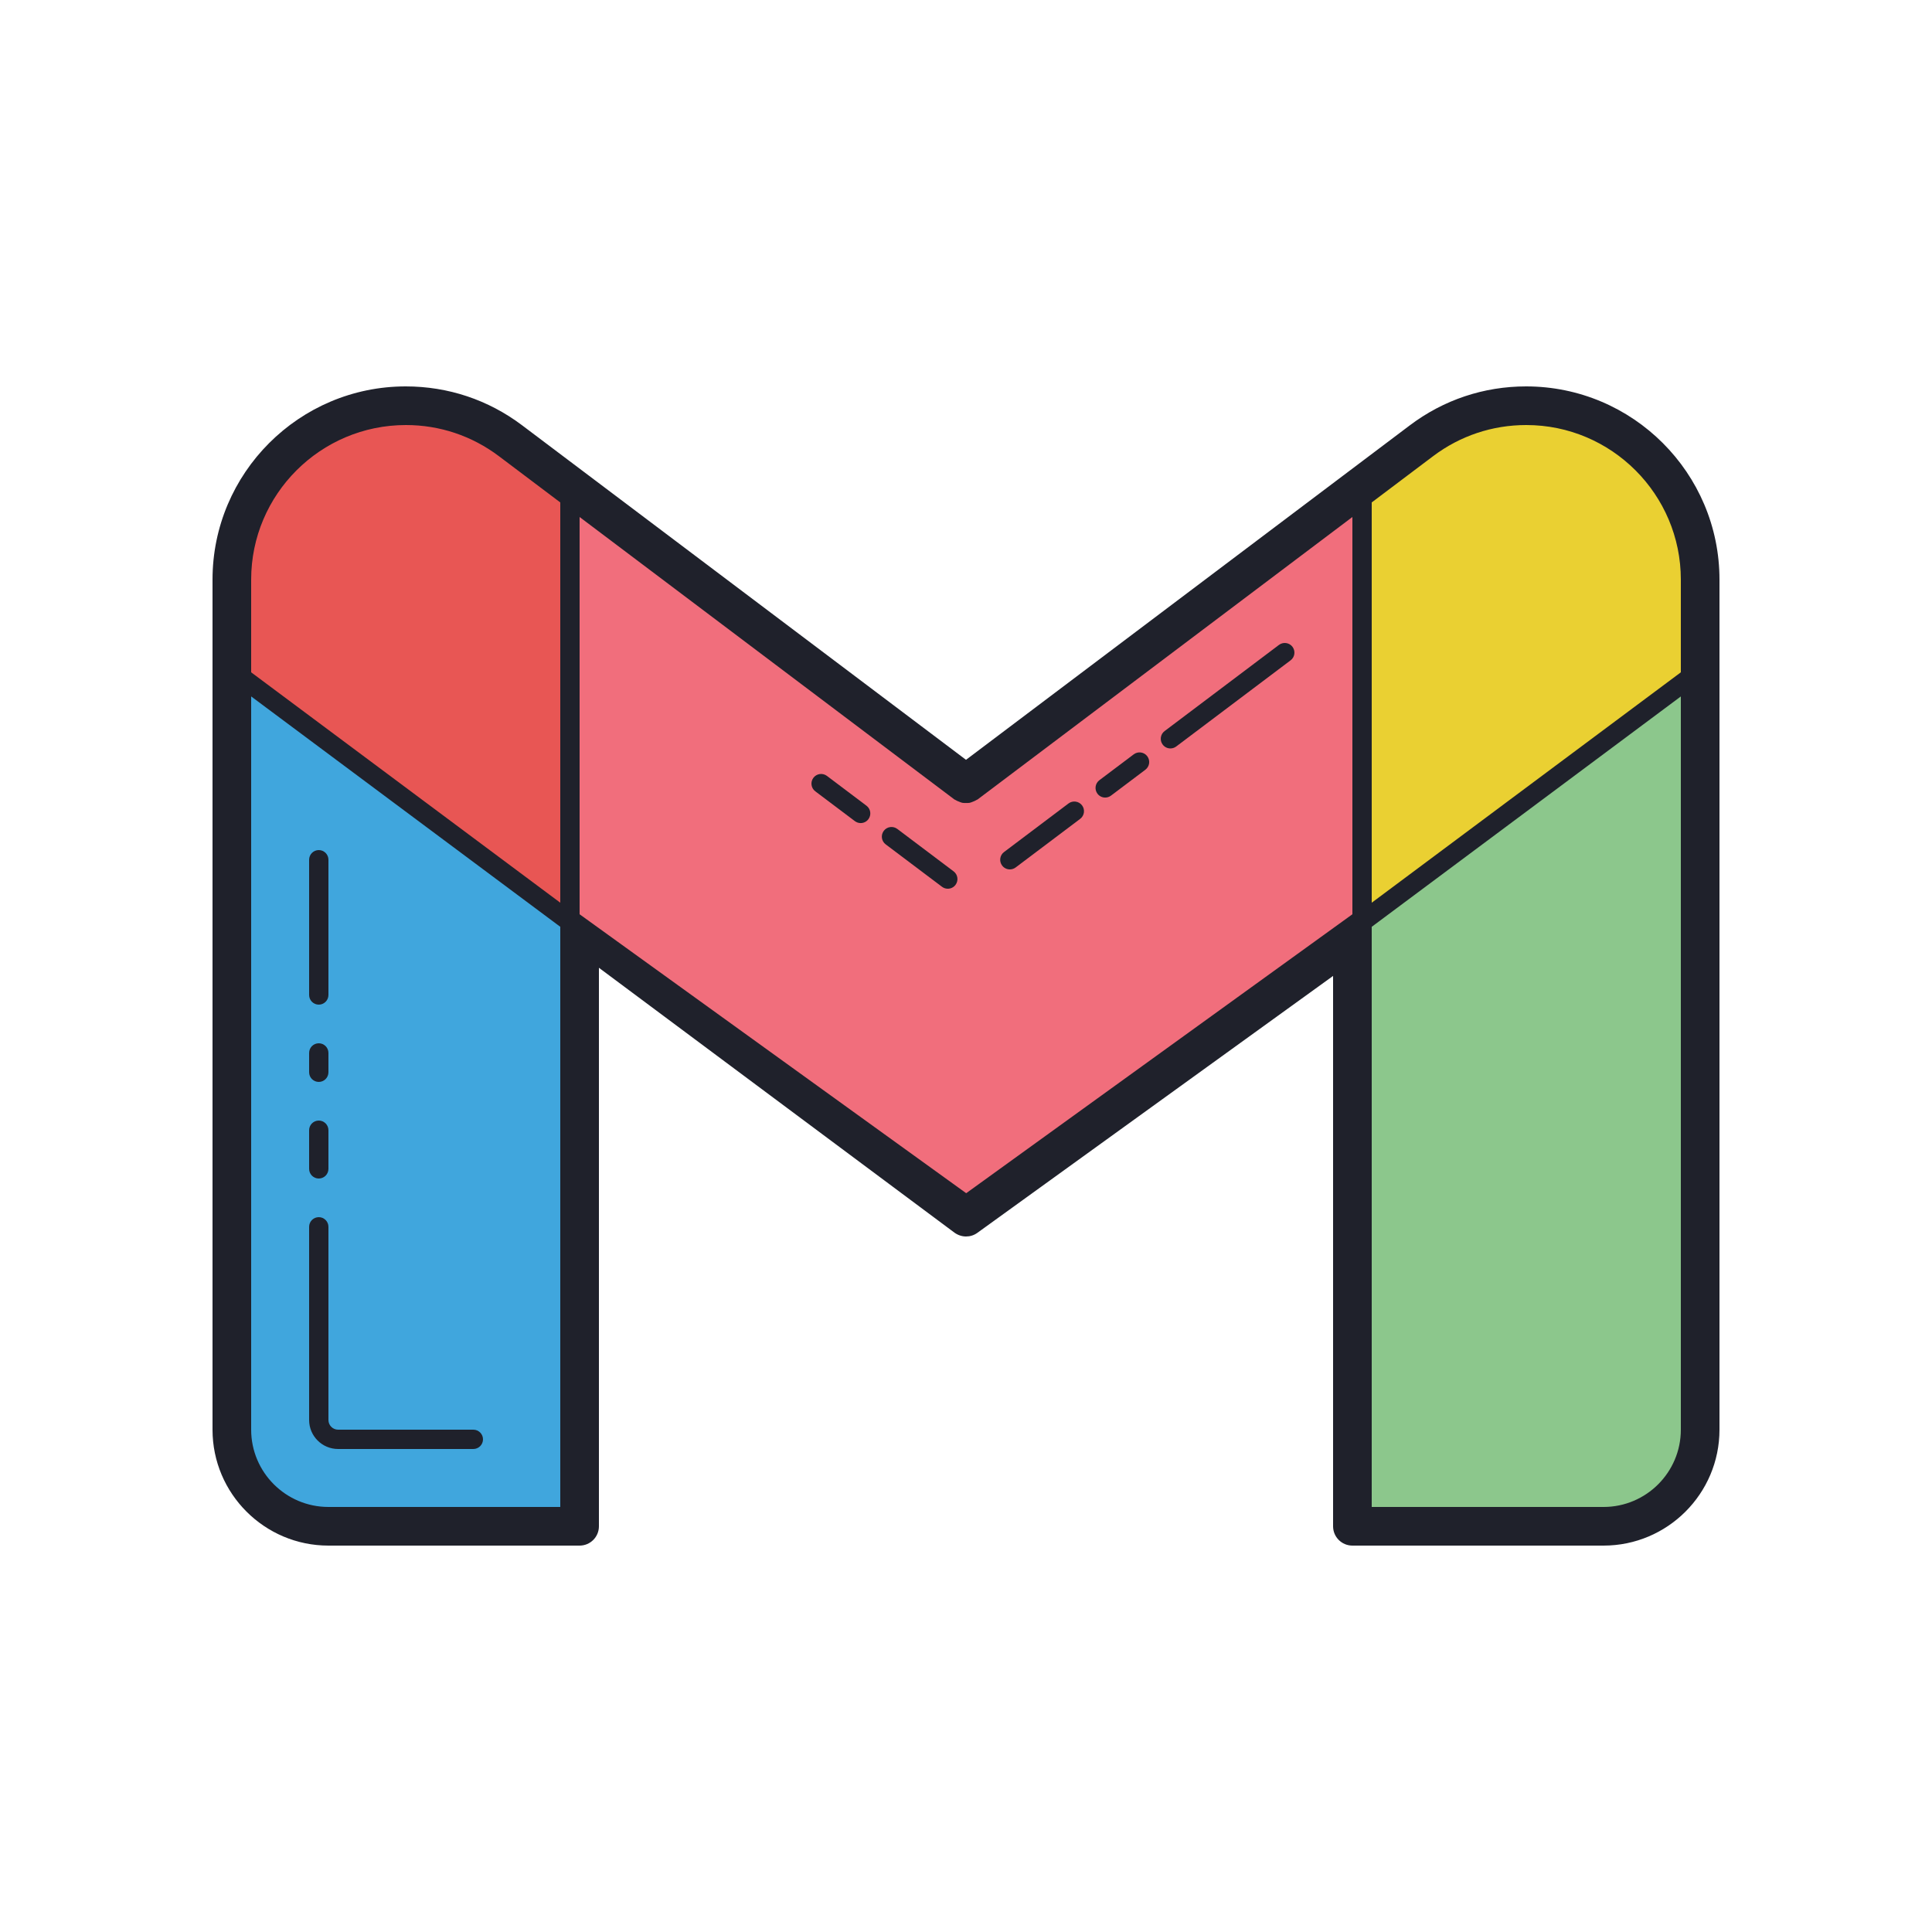
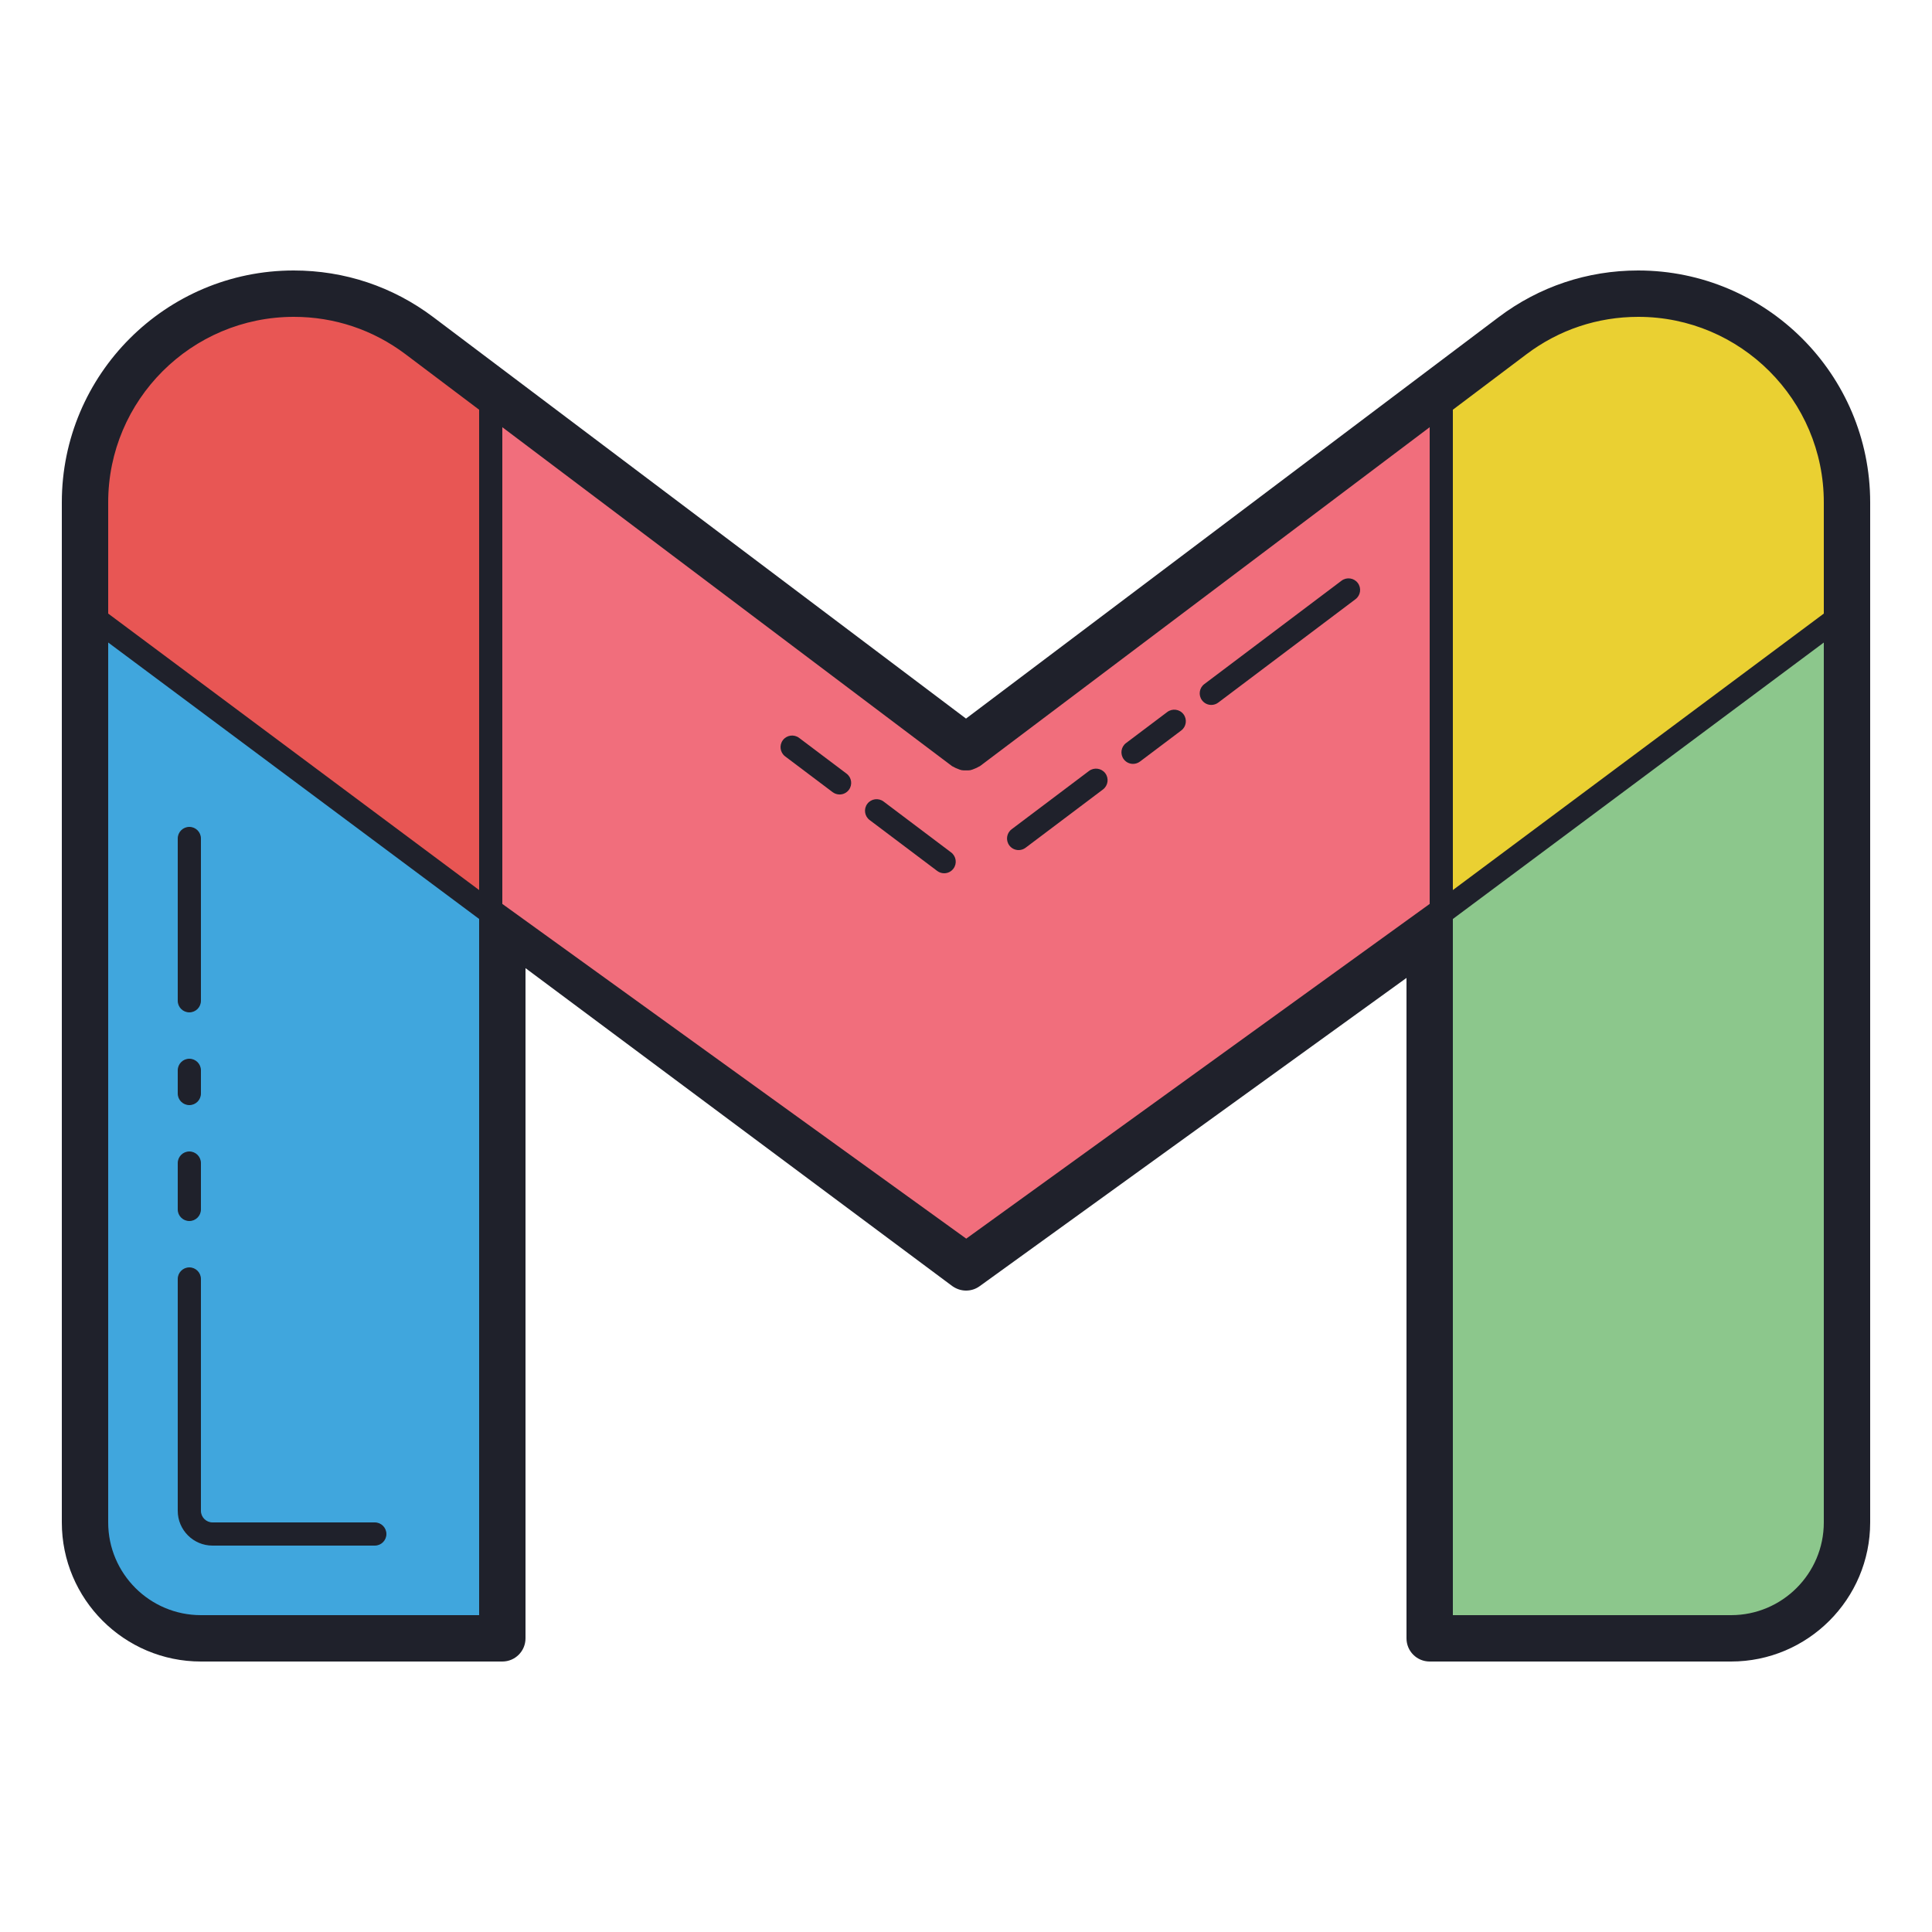
- <svg xmlns="http://www.w3.org/2000/svg" viewBox="0 0 100 100" width="100px" height="100px">
-   <polygon fill="#f16e7c" points="29.434,25.293 50,40.657 70.566,25.293 70.566,48 50,63 29.434,48" />
-   <path fill="#ead032" d="M70.566,47.554L87.91,34.849v-4.808c0-5.002-4.055-9.056-9.056-9.056h-2.046l-6.242,4.308 C70.566,25.293,70.566,47.554,70.566,47.554z" />
-   <path fill="#e85654" d="M29.434,47.554L12.089,34.849v-4.808c0-5.002,4.055-9.056,9.056-9.056h2.046l6.242,4.308 L29.434,47.554L29.434,47.554z" />
-   <path fill="#8cc78c" d="M70,48l18.362-13.638v38.926c0,3.155-2.557,5.712-5.712,5.712H70V48z" />
-   <path fill="#40a6dd" d="M30,48L11.638,34.362v38.926c0,3.155,2.557,5.712,5.712,5.712H30V48z" />
-   <path fill="#1f212b" d="M78.99,20c-2.186,0-4.265,0.695-6.012,2.011L50,39.328L27.021,22.011C25.274,20.695,23.195,20,21,20 c-5.514,0-10,4.486-10,10v44c0,3.309,2.691,6,6,6h13c0.553,0,1-0.447,1-1V50.092L49.4,63.8c0.18,0.13,0.39,0.2,0.6,0.2 s0.41-0.06,0.59-0.19L69,50.514V79c0,0.553,0.447,1,1,1h13c3.309,0,6-2.691,6-6V30C89,24.486,84.514,20,78.99,20z M74.182,23.608 C75.579,22.557,77.242,22,79,22c4.411,0,8,3.589,8,8v4.799L71,46.724V46.6V26.006L74.182,23.608z M21.01,22 c1.748,0,3.411,0.557,4.809,1.608L29,26.006V46.6v0.124L13,34.799V30C13,25.589,16.589,22,21.01,22z M29,78H17c-2.206,0-4-1.794-4-4 V36.047l16,11.924v0.823V49V78z M50.01,61.76L30,47.322V26.76l19.398,14.619c0.017,0.013,0.037,0.015,0.054,0.026 c0.059,0.039,0.122,0.064,0.187,0.089c0.057,0.022,0.111,0.047,0.17,0.059c0.066,0.013,0.13,0.011,0.197,0.01 c0.061,0,0.12,0.002,0.18-0.009c0.062-0.012,0.12-0.038,0.18-0.062c0.063-0.025,0.124-0.049,0.181-0.087 c0.017-0.011,0.037-0.013,0.054-0.026L70,26.76v20.562L50.01,61.76z M83,78H71V49.07v-0.174V48.5v-0.528l16-11.924V74 C87,76.206,85.206,78,83,78z" />
-   <path fill="#1f212b" d="M16.5,61c0.276,0,0.5-0.224,0.5-0.5v-2c0-0.276-0.224-0.5-0.5-0.5S16,58.224,16,58.5v2 C16,60.776,16.224,61,16.5,61z" />
-   <path fill="#1f212b" d="M16.5,52c0.276,0,0.5-0.224,0.5-0.5v-7c0-0.276-0.224-0.5-0.5-0.5S16,44.224,16,44.5v7 C16,51.776,16.224,52,16.5,52z" />
-   <path fill="#1f212b" d="M24.5,74h-7c-0.275,0-0.5-0.225-0.5-0.5v-10c0-0.276-0.224-0.5-0.5-0.5S16,63.224,16,63.5v10 c0,0.827,0.673,1.5,1.5,1.5h7c0.276,0,0.5-0.224,0.5-0.5S24.776,74,24.5,74z" />
-   <path fill="#1f212b" d="M42.801,40.16c-0.22-0.164-0.532-0.123-0.7,0.099c-0.166,0.221-0.122,0.534,0.099,0.7l2.047,1.542 c0.09,0.067,0.195,0.101,0.301,0.101c0.151,0,0.301-0.068,0.399-0.199c0.166-0.221,0.122-0.534-0.099-0.7L42.801,40.16z" />
-   <path fill="#1f212b" d="M46.444,42.905c-0.219-0.164-0.533-0.123-0.7,0.099c-0.166,0.221-0.122,0.534,0.099,0.7l2.914,2.195 C48.847,45.967,48.952,46,49.058,46c0.151,0,0.301-0.068,0.399-0.199c0.166-0.221,0.122-0.534-0.099-0.7L46.444,42.905z" />
-   <path fill="#1f212b" d="M55.306,41.587l-3.337,2.514c-0.221,0.166-0.265,0.479-0.099,0.7C51.969,44.932,52.118,45,52.27,45 c0.105,0,0.211-0.033,0.301-0.101l3.337-2.514c0.221-0.166,0.265-0.479,0.099-0.7C55.839,41.464,55.524,41.423,55.306,41.587z" />
-   <path fill="#1f212b" d="M58.682,39.044l-1.778,1.339c-0.221,0.166-0.265,0.479-0.099,0.7 c0.099,0.131,0.248,0.199,0.399,0.199c0.105,0,0.211-0.033,0.301-0.101l1.778-1.339c0.221-0.166,0.265-0.479,0.099-0.7 C59.215,38.92,58.9,38.88,58.682,39.044z" />
-   <path fill="#1f212b" d="M66.899,33.479c-0.167-0.222-0.481-0.263-0.7-0.099l-5.919,4.46c-0.221,0.166-0.265,0.479-0.099,0.7 c0.099,0.131,0.248,0.199,0.399,0.199c0.105,0,0.211-0.033,0.301-0.101l5.919-4.459C67.021,34.014,67.065,33.7,66.899,33.479z" />
-   <path fill="#1f212b" d="M16.5,56c0.276,0,0.5-0.224,0.5-0.5v-1c0-0.276-0.224-0.5-0.5-0.5S16,54.224,16,54.5v1 C16,55.776,16.224,56,16.5,56z" />
+ <svg xmlns="http://www.w3.org/2000/svg" viewBox="0,0,256,256" width="100px" height="100px" fill-rule="nonzero">
+   <g transform="translate(-25.6,-25.6) scale(1.2,1.2)">
+     <g fill="none" fill-rule="nonzero" stroke="none" stroke-width="1" stroke-linecap="butt" stroke-linejoin="miter" stroke-miterlimit="10" stroke-dasharray="" stroke-dashoffset="0" font-family="none" font-weight="none" font-size="none" text-anchor="none" style="mix-blend-mode: normal">
+       <g transform="scale(2.56,2.56)">
+         <path d="M29.434,25.293l20.566,15.364l20.566,-15.364v22.707l-20.566,15l-20.566,-15z" fill="#f16e7c" />
+         <path d="M70.566,47.554l17.344,-12.705v-4.808c0,-5.002 -4.055,-9.056 -9.056,-9.056h-2.046l-6.242,4.308c0,0 0,22.261 0,22.261z" fill="#ead032" />
+         <path d="M29.434,47.554l-17.345,-12.705v-4.808c0,-5.002 4.055,-9.056 9.056,-9.056h2.046l6.242,4.308l0.001,22.261z" fill="#e85654" />
+         <path d="M70,48l18.362,-13.638v38.926c0,3.155 -2.557,5.712 -5.712,5.712h-12.65z" fill="#8cc78c" />
+         <path d="M30,48l-18.362,-13.638v38.926c0,3.155 2.557,5.712 5.712,5.712h12.65z" fill="#40a6dd" />
+         <path d="M78.99,20c-2.186,0 -4.265,0.695 -6.012,2.011l-22.978,17.317l-22.979,-17.317c-1.747,-1.316 -3.826,-2.011 -6.021,-2.011c-5.514,0 -10,4.486 -10,10v44c0,3.309 2.691,6 6,6h13c0.553,0 1,-0.447 1,-1v-28.908l18.4,13.708c0.18,0.13 0.39,0.2 0.6,0.2c0.21,0 0.41,-0.06 0.59,-0.19l18.41,-13.296v28.486c0,0.553 0.447,1 1,1h13c3.309,0 6,-2.691 6,-6v-44c0,-5.514 -4.486,-10 -10.01,-10zM74.182,23.608c1.397,-1.051 3.06,-1.608 4.818,-1.608c4.411,0 8,3.589 8,8v4.799l-16,11.925v-0.124v-20.594zM21.01,22c1.748,0 3.411,0.557 4.809,1.608l3.181,2.398v20.594v0.124l-16,-11.925v-4.799c0,-4.411 3.589,-8 8.01,-8zM29,78h-12c-2.206,0 -4,-1.794 -4,-4v-37.953l16,11.924v0.823v0.206zM50.01,61.76l-20.01,-14.438v-20.562l19.398,14.619c0.017,0.013 0.037,0.015 0.054,0.026c0.059,0.039 0.122,0.064 0.187,0.089c0.057,0.022 0.111,0.047 0.17,0.059c0.066,0.013 0.13,0.011 0.197,0.01c0.061,0 0.12,0.002 0.18,-0.009c0.062,-0.012 0.12,-0.038 0.18,-0.062c0.063,-0.025 0.124,-0.049 0.181,-0.087c0.017,-0.011 0.037,-0.013 0.054,-0.026l19.399,-14.619v20.562zM83,78h-12v-28.93v-0.174v-0.396v-0.528l16,-11.924v37.952c0,2.206 -1.794,4 -4,4z" fill="#1f212b" />
+         <path d="M16.5,61c0.276,0 0.5,-0.224 0.5,-0.5v-2c0,-0.276 -0.224,-0.5 -0.5,-0.5c-0.276,0 -0.5,0.224 -0.5,0.5v2c0,0.276 0.224,0.5 0.5,0.5z" fill="#1f212b" />
+         <path d="M16.5,52c0.276,0 0.5,-0.224 0.5,-0.5v-7c0,-0.276 -0.224,-0.5 -0.5,-0.5c-0.276,0 -0.5,0.224 -0.5,0.5v7c0,0.276 0.224,0.5 0.5,0.5z" fill="#1f212b" />
+         <path d="M24.5,74h-7c-0.275,0 -0.5,-0.225 -0.5,-0.5v-10c0,-0.276 -0.224,-0.5 -0.5,-0.5c-0.276,0 -0.5,0.224 -0.5,0.5v10c0,0.827 0.673,1.5 1.5,1.5h7c0.276,0 0.5,-0.224 0.5,-0.5c0,-0.276 -0.224,-0.5 -0.5,-0.5z" fill="#1f212b" />
+         <path d="M42.801,40.16c-0.22,-0.164 -0.532,-0.123 -0.7,0.099c-0.166,0.221 -0.122,0.534 0.099,0.7l2.047,1.542c0.09,0.067 0.195,0.101 0.301,0.101c0.151,0 0.301,-0.068 0.399,-0.199c0.166,-0.221 0.122,-0.534 -0.099,-0.7z" fill="#1f212b" />
+         <path d="M46.444,42.905c-0.219,-0.164 -0.533,-0.123 -0.7,0.099c-0.166,0.221 -0.122,0.534 0.099,0.7l2.914,2.195c0.09,0.068 0.195,0.101 0.301,0.101c0.151,0 0.301,-0.068 0.399,-0.199c0.166,-0.221 0.122,-0.534 -0.099,-0.7z" fill="#1f212b" />
+         <path d="M55.306,41.587l-3.337,2.514c-0.221,0.166 -0.265,0.479 -0.099,0.7c0.099,0.131 0.248,0.199 0.4,0.199c0.105,0 0.211,-0.033 0.301,-0.101l3.337,-2.514c0.221,-0.166 0.265,-0.479 0.099,-0.7c-0.168,-0.221 -0.483,-0.262 -0.701,-0.098z" fill="#1f212b" />
+         <path d="M58.682,39.044l-1.778,1.339c-0.221,0.166 -0.265,0.479 -0.099,0.7c0.099,0.131 0.248,0.199 0.399,0.199c0.105,0 0.211,-0.033 0.301,-0.101l1.778,-1.339c0.221,-0.166 0.265,-0.479 0.099,-0.7c-0.167,-0.222 -0.482,-0.262 -0.7,-0.098z" fill="#1f212b" />
+         <path d="M66.899,33.479c-0.167,-0.222 -0.481,-0.263 -0.7,-0.099l-5.919,4.46c-0.221,0.166 -0.265,0.479 -0.099,0.7c0.099,0.131 0.248,0.199 0.399,0.199c0.105,0 0.211,-0.033 0.301,-0.101l5.919,-4.459c0.221,-0.165 0.265,-0.479 0.099,-0.7z" fill="#1f212b" />
+         <path d="M16.5,56c0.276,0 0.5,-0.224 0.5,-0.5v-1c0,-0.276 -0.224,-0.5 -0.5,-0.5c-0.276,0 -0.5,0.224 -0.5,0.5v1c0,0.276 0.224,0.5 0.5,0.5z" fill="#1f212b" />
+       </g>
+     </g>
+   </g>
</svg>
